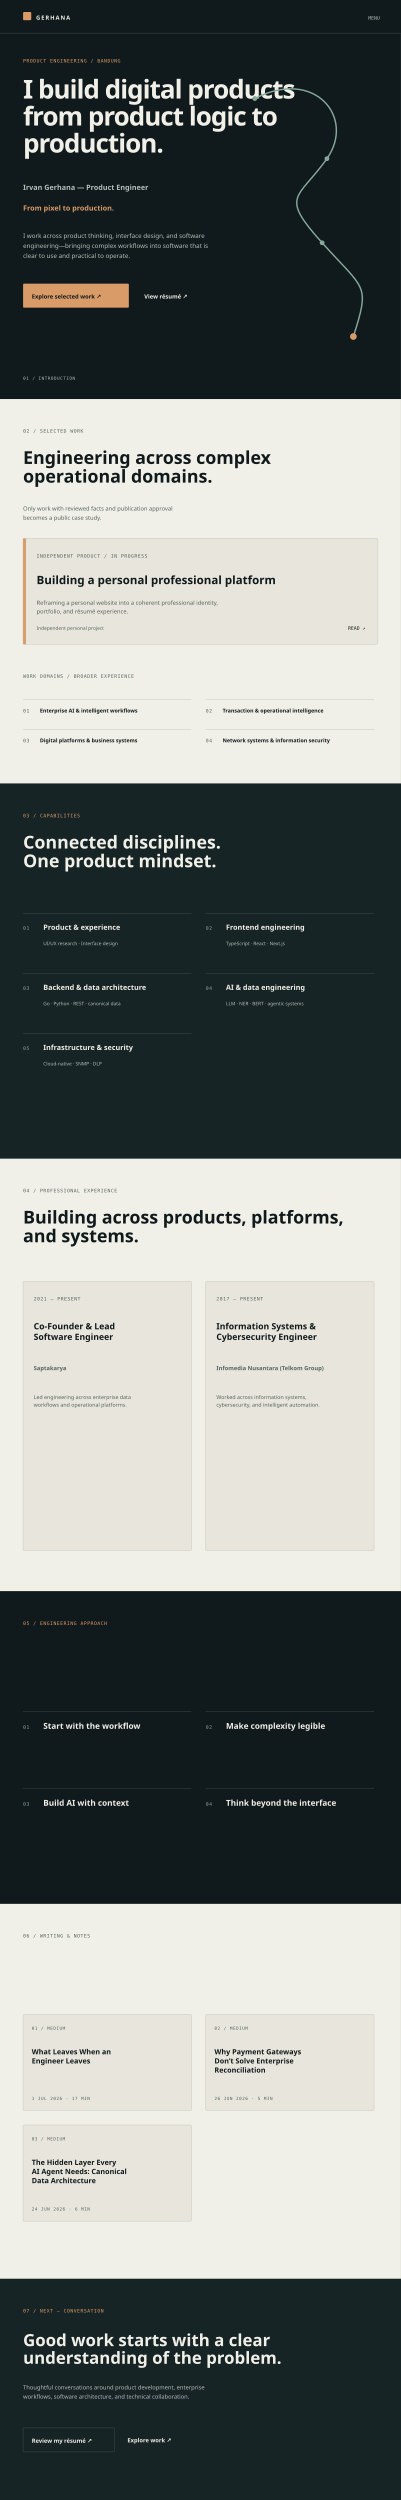
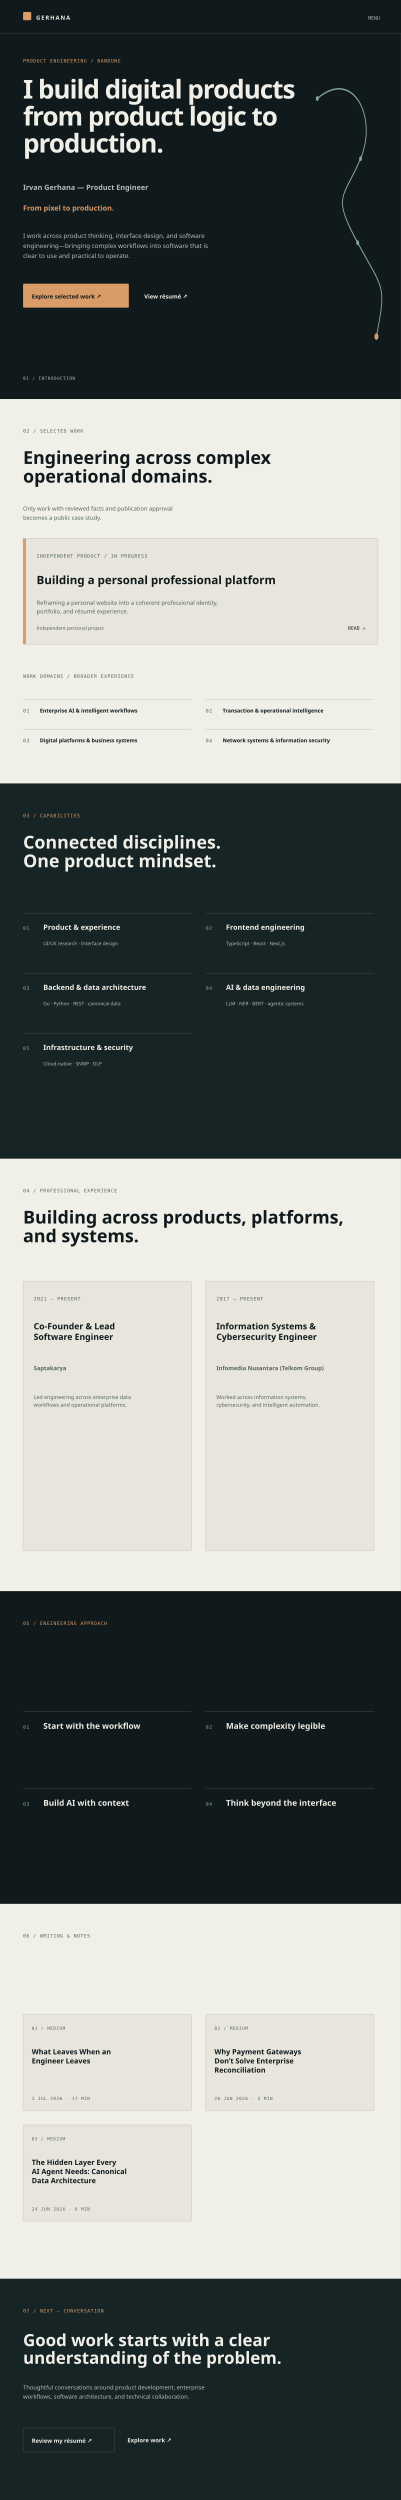
<svg xmlns="http://www.w3.org/2000/svg" width="834" height="5200" viewBox="0 0 834 5200" role="img" aria-labelledby="t d">
  <rect x="0" y="0" width="834" height="5200" rx="0" fill="#10191B" stroke="none" stroke-width="1" />
  <rect x="0" y="0" width="834" height="70" rx="0" fill="#10191B" stroke="none" stroke-width="1" />
  <line x1="0" y1="69" x2="834" y2="69" stroke="#3C4A49" stroke-width="1" opacity="1" />
  <rect x="48" y="25" width="17" height="17" rx="2" fill="#D99B68" stroke="none" stroke-width="1" />
  <text x="75" y="41" font-family="Plus Jakarta Sans" font-size="12" font-weight="700" fill="#F1F0E8" text-anchor="start" letter-spacing="2">GERHANA</text>
  <text x="790" y="41" font-family="ui-monospace, monospace" font-size="10" font-weight="400" fill="#B4BFB8" text-anchor="end">MENU</text>
  <text x="48" y="130" font-family="ui-monospace, SFMono-Regular, monospace" font-size="10" font-weight="500" fill="#D99B68" text-anchor="start" letter-spacing="1">PRODUCT ENGINEERING / BANDUNG</text>
  <text x="48" y="205" font-family="Manrope" font-size="54" font-weight="650" fill="#F1F0E8" letter-spacing="-2">
    <tspan x="48" dy="0">I build digital products</tspan>
    <tspan x="48" dy="56.16">from product logic to</tspan>
    <tspan x="48" dy="56.16">production.</tspan>
  </text>
  <text x="48" y="395" font-family="Plus Jakarta Sans" font-size="15" font-weight="600" fill="#B4BFB8" text-anchor="start">Irvan Gerhana — Product Engineer</text>
  <text x="48" y="438" font-family="Plus Jakarta Sans" font-size="15" font-weight="600" fill="#D99B68" text-anchor="start">From pixel to production.</text>
  <text x="48" y="495" font-family="Plus Jakarta Sans" font-size="13" font-weight="400" fill="#B4BFB8">
    <tspan x="48" dy="0">I work across product thinking, interface design, and software</tspan>
    <tspan x="48" dy="20.8">engineering—bringing complex workflows into software that is</tspan>
    <tspan x="48" dy="20.8">clear to use and practical to operate.</tspan>
  </text>
  <rect x="48" y="590" width="220" height="50" rx="2" fill="#D99B68" stroke="none" stroke-width="1" />
  <text x="66" y="621" font-family="Plus Jakarta Sans" font-size="12" font-weight="700" fill="#10191B" text-anchor="start">Explore selected work ↗</text>
  <text x="300" y="621" font-family="Plus Jakarta Sans" font-size="12" font-weight="600" fill="#F1F0E8" text-anchor="start">View résumé ↗</text>
-   <path d="M 530 205 C 655 140 740 245 680 330 S 580 405 670 505 S 770 590 735 700" fill="none" stroke="#86A89B" stroke-width="3" opacity="1" stroke-linecap="round" stroke-linejoin="round" />
-   <circle cx="530" cy="205" r="5" fill="#86A89B" stroke="none" stroke-width="1" />
-   <circle cx="680" cy="330" r="5" fill="#86A89B" stroke="none" stroke-width="1" />
-   <circle cx="670" cy="505" r="5" fill="#86A89B" stroke="none" stroke-width="1" />
-   <circle cx="735" cy="700" r="7" fill="#D99B68" stroke="none" stroke-width="1" />
+   <g transform="matrix(0.6 0 0 1 342 0)">
+     <path d="M 530 205 C 655 140 740 245 680 330 S 580 405 670 505 S 770 590 735 700" fill="none" stroke="#86A89B" stroke-width="3" opacity="1" stroke-linecap="round" stroke-linejoin="round" />
+     <circle cx="530" cy="205" r="5" fill="#86A89B" stroke="none" stroke-width="1" />
+     <circle cx="680" cy="330" r="5" fill="#86A89B" stroke="none" stroke-width="1" />
+     <circle cx="670" cy="505" r="5" fill="#86A89B" stroke="none" stroke-width="1" />
+     <circle cx="735" cy="700" r="7" fill="#D99B68" stroke="none" stroke-width="1" />
+   </g>
  <text x="48" y="790" font-family="ui-monospace, SFMono-Regular, monospace" font-size="9" font-weight="500" fill="#B4BFB8" text-anchor="start" letter-spacing="1">01 / INTRODUCTION</text>
  <rect x="0" y="830" width="834" height="800" rx="0" fill="#F1F0E8" stroke="none" stroke-width="1" />
  <text x="48" y="900" font-family="ui-monospace, SFMono-Regular, monospace" font-size="10" font-weight="500" fill="#53645E" text-anchor="start" letter-spacing="1">02 / SELECTED WORK</text>
  <text x="48" y="965" font-family="Manrope" font-size="37" font-weight="600" fill="#10191B">
    <tspan x="48" dy="0">Engineering across complex</tspan>
    <tspan x="48" dy="38.85">operational domains.</tspan>
  </text>
  <text x="48" y="1062" font-family="Plus Jakarta Sans" font-size="12" font-weight="400" fill="#53645E">
    <tspan x="48" dy="0">Only work with reviewed facts and publication approval</tspan>
    <tspan x="48" dy="19.2">becomes a public case study.</tspan>
  </text>
  <rect x="48" y="1120" width="738" height="220" rx="2" fill="#E8E6DC" stroke="#C6C8BE" stroke-width="1" />
  <rect x="48" y="1120" width="6" height="220" rx="0" fill="#D99B68" stroke="none" stroke-width="1" />
  <text x="76" y="1160" font-family="ui-monospace, SFMono-Regular, monospace" font-size="10" font-weight="500" fill="#53645E" text-anchor="start" letter-spacing="1">INDEPENDENT PRODUCT / IN PROGRESS</text>
  <text x="76" y="1215" font-family="Manrope" font-size="24" font-weight="600" fill="#10191B" text-anchor="start">Building a personal professional platform</text>
  <text x="76" y="1258" font-family="Plus Jakarta Sans" font-size="12" font-weight="400" fill="#53645E">
    <tspan x="76" dy="0">Reframing a personal website into a coherent professional identity,</tspan>
    <tspan x="76" dy="18">portfolio, and résumé experience.</tspan>
  </text>
  <text x="76" y="1310" font-family="Plus Jakarta Sans" font-size="10" font-weight="400" fill="#53645E" text-anchor="start">Independent personal project</text>
  <text x="760" y="1310" font-family="ui-monospace, monospace" font-size="10" font-weight="400" fill="#10191B" text-anchor="end">READ ↗</text>
  <text x="48" y="1410" font-family="ui-monospace, SFMono-Regular, monospace" font-size="10" font-weight="500" fill="#53645E" text-anchor="start" letter-spacing="1">WORK DOMAINS / BROADER EXPERIENCE</text>
  <line x1="48" y1="1455" x2="398" y2="1455" stroke="#C6C8BE" stroke-width="1" opacity="1" />
  <text x="48" y="1482" font-family="ui-monospace, SFMono-Regular, monospace" font-size="10" font-weight="500" fill="#53645E" text-anchor="start" letter-spacing="1">01</text>
  <text x="83" y="1482" font-family="Plus Jakarta Sans" font-size="11" font-weight="600" fill="#10191B" text-anchor="start">Enterprise AI &amp; intelligent workflows</text>
  <line x1="428" y1="1455" x2="778" y2="1455" stroke="#C6C8BE" stroke-width="1" opacity="1" />
  <text x="428" y="1482" font-family="ui-monospace, SFMono-Regular, monospace" font-size="10" font-weight="500" fill="#53645E" text-anchor="start" letter-spacing="1">02</text>
  <text x="463" y="1482" font-family="Plus Jakarta Sans" font-size="11" font-weight="600" fill="#10191B" text-anchor="start">Transaction &amp; operational intelligence</text>
  <line x1="48" y1="1517" x2="398" y2="1517" stroke="#C6C8BE" stroke-width="1" opacity="1" />
  <text x="48" y="1544" font-family="ui-monospace, SFMono-Regular, monospace" font-size="10" font-weight="500" fill="#53645E" text-anchor="start" letter-spacing="1">03</text>
  <text x="83" y="1544" font-family="Plus Jakarta Sans" font-size="11" font-weight="600" fill="#10191B" text-anchor="start">Digital platforms &amp; business systems</text>
  <line x1="428" y1="1517" x2="778" y2="1517" stroke="#C6C8BE" stroke-width="1" opacity="1" />
  <text x="428" y="1544" font-family="ui-monospace, SFMono-Regular, monospace" font-size="10" font-weight="500" fill="#53645E" text-anchor="start" letter-spacing="1">04</text>
  <text x="463" y="1544" font-family="Plus Jakarta Sans" font-size="11" font-weight="600" fill="#10191B" text-anchor="start">Network systems &amp; information security</text>
  <rect x="0" y="1630" width="834" height="780" rx="0" fill="#172426" stroke="none" stroke-width="1" />
  <text x="48" y="1700" font-family="ui-monospace, SFMono-Regular, monospace" font-size="10" font-weight="500" fill="#D99B68" text-anchor="start" letter-spacing="1">03 / CAPABILITIES</text>
  <text x="48" y="1765" font-family="Manrope" font-size="37" font-weight="600" fill="#F1F0E8">
    <tspan x="48" dy="0">Connected disciplines.</tspan>
    <tspan x="48" dy="38.85">One product mindset.</tspan>
  </text>
  <line x1="48" y1="1900" x2="398" y2="1900" stroke="#3C4A49" stroke-width="1" opacity="1" />
  <text x="48" y="1934" font-family="ui-monospace, SFMono-Regular, monospace" font-size="10" font-weight="500" fill="#86A89B" text-anchor="start" letter-spacing="1">01</text>
  <text x="90" y="1934" font-family="Manrope" font-size="15" font-weight="600" fill="#F1F0E8" text-anchor="start">Product &amp; experience</text>
  <text x="90" y="1966" font-family="Plus Jakarta Sans" font-size="10" font-weight="400" fill="#B4BFB8" text-anchor="start">UI/UX research · Interface design</text>
  <line x1="428" y1="1900" x2="778" y2="1900" stroke="#3C4A49" stroke-width="1" opacity="1" />
  <text x="428" y="1934" font-family="ui-monospace, SFMono-Regular, monospace" font-size="10" font-weight="500" fill="#86A89B" text-anchor="start" letter-spacing="1">02</text>
  <text x="470" y="1934" font-family="Manrope" font-size="15" font-weight="600" fill="#F1F0E8" text-anchor="start">Frontend engineering</text>
  <text x="470" y="1966" font-family="Plus Jakarta Sans" font-size="10" font-weight="400" fill="#B4BFB8" text-anchor="start">TypeScript · React · Next.js</text>
  <line x1="48" y1="2025" x2="398" y2="2025" stroke="#3C4A49" stroke-width="1" opacity="1" />
  <text x="48" y="2059" font-family="ui-monospace, SFMono-Regular, monospace" font-size="10" font-weight="500" fill="#86A89B" text-anchor="start" letter-spacing="1">03</text>
  <text x="90" y="2059" font-family="Manrope" font-size="15" font-weight="600" fill="#F1F0E8" text-anchor="start">Backend &amp; data architecture</text>
  <text x="90" y="2091" font-family="Plus Jakarta Sans" font-size="10" font-weight="400" fill="#B4BFB8" text-anchor="start">Go · Python · REST · canonical data</text>
  <line x1="428" y1="2025" x2="778" y2="2025" stroke="#3C4A49" stroke-width="1" opacity="1" />
  <text x="428" y="2059" font-family="ui-monospace, SFMono-Regular, monospace" font-size="10" font-weight="500" fill="#86A89B" text-anchor="start" letter-spacing="1">04</text>
  <text x="470" y="2059" font-family="Manrope" font-size="15" font-weight="600" fill="#F1F0E8" text-anchor="start">AI &amp; data engineering</text>
  <text x="470" y="2091" font-family="Plus Jakarta Sans" font-size="10" font-weight="400" fill="#B4BFB8" text-anchor="start">LLM · NER · BERT · agentic systems</text>
  <line x1="48" y1="2150" x2="398" y2="2150" stroke="#3C4A49" stroke-width="1" opacity="1" />
  <text x="48" y="2184" font-family="ui-monospace, SFMono-Regular, monospace" font-size="10" font-weight="500" fill="#86A89B" text-anchor="start" letter-spacing="1">05</text>
  <text x="90" y="2184" font-family="Manrope" font-size="15" font-weight="600" fill="#F1F0E8" text-anchor="start">Infrastructure &amp; security</text>
  <text x="90" y="2216" font-family="Plus Jakarta Sans" font-size="10" font-weight="400" fill="#B4BFB8" text-anchor="start">Cloud-native · SNMP · DLP</text>
  <rect x="0" y="2410" width="834" height="900" rx="0" fill="#F1F0E8" stroke="none" stroke-width="1" />
  <text x="48" y="2480" font-family="ui-monospace, SFMono-Regular, monospace" font-size="10" font-weight="500" fill="#53645E" text-anchor="start" letter-spacing="1">04 / PROFESSIONAL EXPERIENCE</text>
  <text x="48" y="2545" font-family="Manrope" font-size="37" font-weight="600" fill="#10191B">
    <tspan x="48" dy="0">Building across products, platforms,</tspan>
    <tspan x="48" dy="38.85">and systems.</tspan>
  </text>
  <rect x="48" y="2665" width="350" height="560" rx="2" fill="#E8E6DC" stroke="#C6C8BE" stroke-width="1" />
  <text x="70" y="2705" font-family="ui-monospace, SFMono-Regular, monospace" font-size="10" font-weight="500" fill="#53645E" text-anchor="start" letter-spacing="1">2021 — PRESENT</text>
  <text x="70" y="2765" font-family="Manrope" font-size="18" font-weight="600" fill="#10191B">
    <tspan x="70" dy="0">Co-Founder &amp; Lead</tspan>
    <tspan x="70" dy="22">Software Engineer</tspan>
  </text>
  <text x="70" y="2850" font-family="Plus Jakarta Sans" font-size="12" font-weight="600" fill="#53645E" text-anchor="start">Saptakarya</text>
  <text x="70" y="2910" font-family="Plus Jakarta Sans" font-size="11" font-weight="400" fill="#53645E">
    <tspan x="70" dy="0">Led engineering across enterprise data</tspan>
    <tspan x="70" dy="16">workflows and operational platforms.</tspan>
  </text>
  <rect x="428" y="2665" width="350" height="560" rx="2" fill="#E8E6DC" stroke="#C6C8BE" stroke-width="1" />
  <text x="450" y="2705" font-family="ui-monospace, SFMono-Regular, monospace" font-size="10" font-weight="500" fill="#53645E" text-anchor="start" letter-spacing="1">2017 — PRESENT</text>
  <text x="450" y="2765" font-family="Manrope" font-size="18" font-weight="600" fill="#10191B">
    <tspan x="450" dy="0">Information Systems &amp;</tspan>
    <tspan x="450" dy="22">Cybersecurity Engineer</tspan>
  </text>
  <text x="450" y="2850" font-family="Plus Jakarta Sans" font-size="12" font-weight="600" fill="#53645E" text-anchor="start">Infomedia Nusantara (Telkom Group)</text>
  <text x="450" y="2910" font-family="Plus Jakarta Sans" font-size="11" font-weight="400" fill="#53645E">
    <tspan x="450" dy="0">Worked across information systems,</tspan>
    <tspan x="450" dy="16">cybersecurity, and intelligent automation.</tspan>
  </text>
  <rect x="0" y="3310" width="834" height="650" rx="0" fill="#10191B" stroke="none" stroke-width="1" />
  <text x="48" y="3380" font-family="ui-monospace, SFMono-Regular, monospace" font-size="10" font-weight="500" fill="#D99B68" text-anchor="start" letter-spacing="1">05 / ENGINEERING APPROACH</text>
  <line x1="48" y1="3560" x2="398" y2="3560" stroke="#3C4A49" stroke-width="1" opacity="1" />
  <text x="48" y="3596" font-family="ui-monospace, SFMono-Regular, monospace" font-size="10" font-weight="500" fill="#86A89B" text-anchor="start" letter-spacing="1">01</text>
  <text x="90" y="3596" font-family="Manrope" font-size="17" font-weight="600" fill="#F1F0E8" text-anchor="start">Start with the workflow</text>
  <line x1="428" y1="3560" x2="778" y2="3560" stroke="#3C4A49" stroke-width="1" opacity="1" />
  <text x="428" y="3596" font-family="ui-monospace, SFMono-Regular, monospace" font-size="10" font-weight="500" fill="#86A89B" text-anchor="start" letter-spacing="1">02</text>
  <text x="470" y="3596" font-family="Manrope" font-size="17" font-weight="600" fill="#F1F0E8" text-anchor="start">Make complexity legible</text>
  <line x1="48" y1="3720" x2="398" y2="3720" stroke="#3C4A49" stroke-width="1" opacity="1" />
  <text x="48" y="3756" font-family="ui-monospace, SFMono-Regular, monospace" font-size="10" font-weight="500" fill="#86A89B" text-anchor="start" letter-spacing="1">03</text>
  <text x="90" y="3756" font-family="Manrope" font-size="17" font-weight="600" fill="#F1F0E8" text-anchor="start">Build AI with context</text>
  <line x1="428" y1="3720" x2="778" y2="3720" stroke="#3C4A49" stroke-width="1" opacity="1" />
  <text x="428" y="3756" font-family="ui-monospace, SFMono-Regular, monospace" font-size="10" font-weight="500" fill="#86A89B" text-anchor="start" letter-spacing="1">04</text>
  <text x="470" y="3756" font-family="Manrope" font-size="17" font-weight="600" fill="#F1F0E8" text-anchor="start">Think beyond the interface</text>
  <rect x="0" y="3960" width="834" height="780" rx="0" fill="#F1F0E8" stroke="none" stroke-width="1" />
  <text x="48" y="4030" font-family="ui-monospace, SFMono-Regular, monospace" font-size="10" font-weight="500" fill="#53645E" text-anchor="start" letter-spacing="1">06 / WRITING &amp; NOTES</text>
  <rect x="48" y="4190" width="350" height="200" rx="2" fill="#E8E6DC" stroke="#C6C8BE" stroke-width="1" />
  <text x="66" y="4222" font-family="ui-monospace, SFMono-Regular, monospace" font-size="9" font-weight="500" fill="#53645E" text-anchor="start" letter-spacing="1">01 / MEDIUM</text>
  <text x="66" y="4273" font-family="Manrope" font-size="15" font-weight="600" fill="#10191B">
    <tspan x="66" dy="0">What Leaves When an</tspan>
    <tspan x="66" dy="19">Engineer Leaves</tspan>
  </text>
  <text x="66" y="4368" font-family="ui-monospace, SFMono-Regular, monospace" font-size="9" font-weight="500" fill="#53645E" text-anchor="start" letter-spacing="1">1 JUL 2026 · 17 MIN</text>
  <rect x="428" y="4190" width="350" height="200" rx="2" fill="#E8E6DC" stroke="#C6C8BE" stroke-width="1" />
  <text x="446" y="4222" font-family="ui-monospace, SFMono-Regular, monospace" font-size="9" font-weight="500" fill="#53645E" text-anchor="start" letter-spacing="1">02 / MEDIUM</text>
  <text x="446" y="4273" font-family="Manrope" font-size="15" font-weight="600" fill="#10191B">
    <tspan x="446" dy="0">Why Payment Gateways</tspan>
    <tspan x="446" dy="19">Don’t Solve Enterprise</tspan>
    <tspan x="446" dy="19">Reconciliation</tspan>
  </text>
  <text x="446" y="4368" font-family="ui-monospace, SFMono-Regular, monospace" font-size="9" font-weight="500" fill="#53645E" text-anchor="start" letter-spacing="1">26 JUN 2026 · 5 MIN</text>
  <rect x="48" y="4420" width="350" height="200" rx="2" fill="#E8E6DC" stroke="#C6C8BE" stroke-width="1" />
  <text x="66" y="4452" font-family="ui-monospace, SFMono-Regular, monospace" font-size="9" font-weight="500" fill="#53645E" text-anchor="start" letter-spacing="1">03 / MEDIUM</text>
  <text x="66" y="4503" font-family="Manrope" font-size="15" font-weight="600" fill="#10191B">
    <tspan x="66" dy="0">The Hidden Layer Every</tspan>
    <tspan x="66" dy="19">AI Agent Needs: Canonical</tspan>
    <tspan x="66" dy="19">Data Architecture</tspan>
  </text>
  <text x="66" y="4598" font-family="ui-monospace, SFMono-Regular, monospace" font-size="9" font-weight="500" fill="#53645E" text-anchor="start" letter-spacing="1">24 JUN 2026 · 6 MIN</text>
  <rect x="0" y="4740" width="834" height="460" rx="0" fill="#172426" stroke="none" stroke-width="1" />
  <text x="48" y="4810" font-family="ui-monospace, SFMono-Regular, monospace" font-size="10" font-weight="500" fill="#D99B68" text-anchor="start" letter-spacing="1">07 / NEXT — CONVERSATION</text>
  <text x="48" y="4880" font-family="Manrope" font-size="35" font-weight="600" fill="#F1F0E8">
    <tspan x="48" dy="0">Good work starts with a clear</tspan>
    <tspan x="48" dy="36.75">understanding of the problem.</tspan>
  </text>
  <text x="48" y="4970" font-family="Plus Jakarta Sans" font-size="12" font-weight="400" fill="#B4BFB8">
    <tspan x="48" dy="0">Thoughtful conversations around product development, enterprise</tspan>
    <tspan x="48" dy="19.2">workflows, software architecture, and technical collaboration.</tspan>
  </text>
  <rect x="48" y="5050" width="190" height="50" rx="2" fill="none" stroke="#3C4A49" stroke-width="1" />
  <text x="66" y="5081" font-family="Plus Jakarta Sans" font-size="12" font-weight="700" fill="#F1F0E8" text-anchor="start">Review my résumé ↗</text>
  <text x="265" y="5080" font-family="Plus Jakarta Sans" font-size="12" font-weight="600" fill="#F1F0E8" text-anchor="start">Explore work ↗</text>
</svg>
